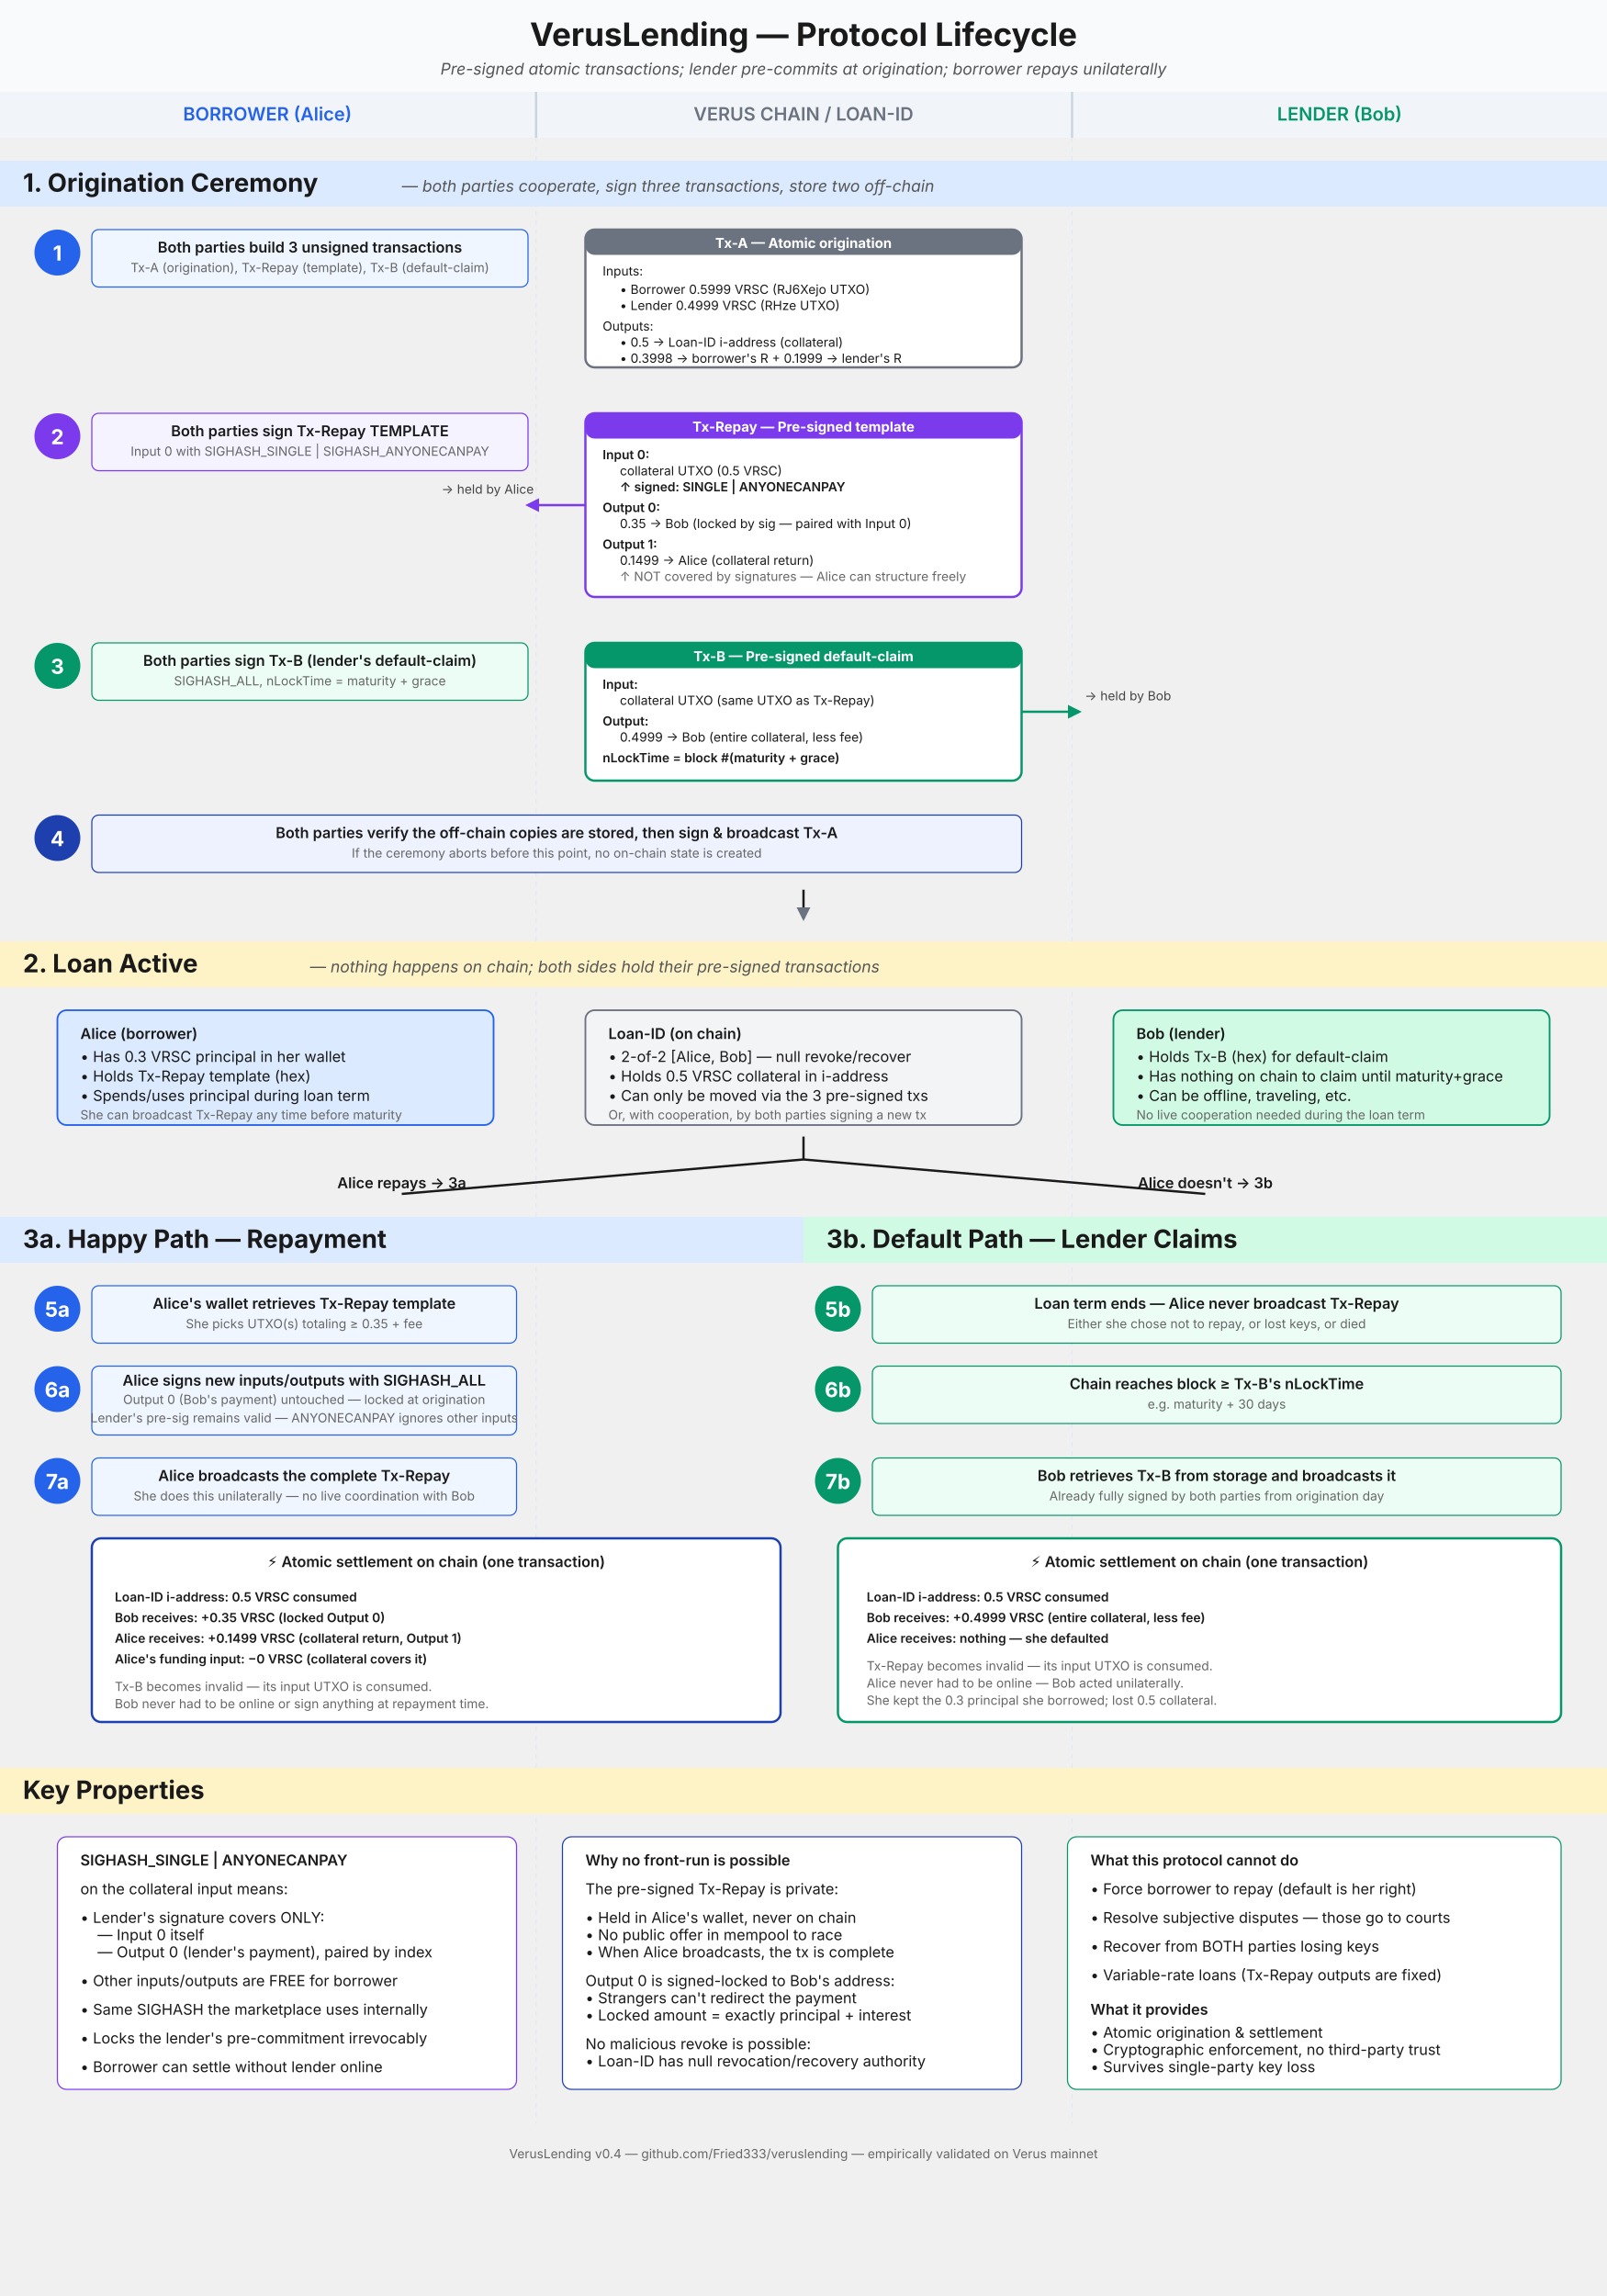
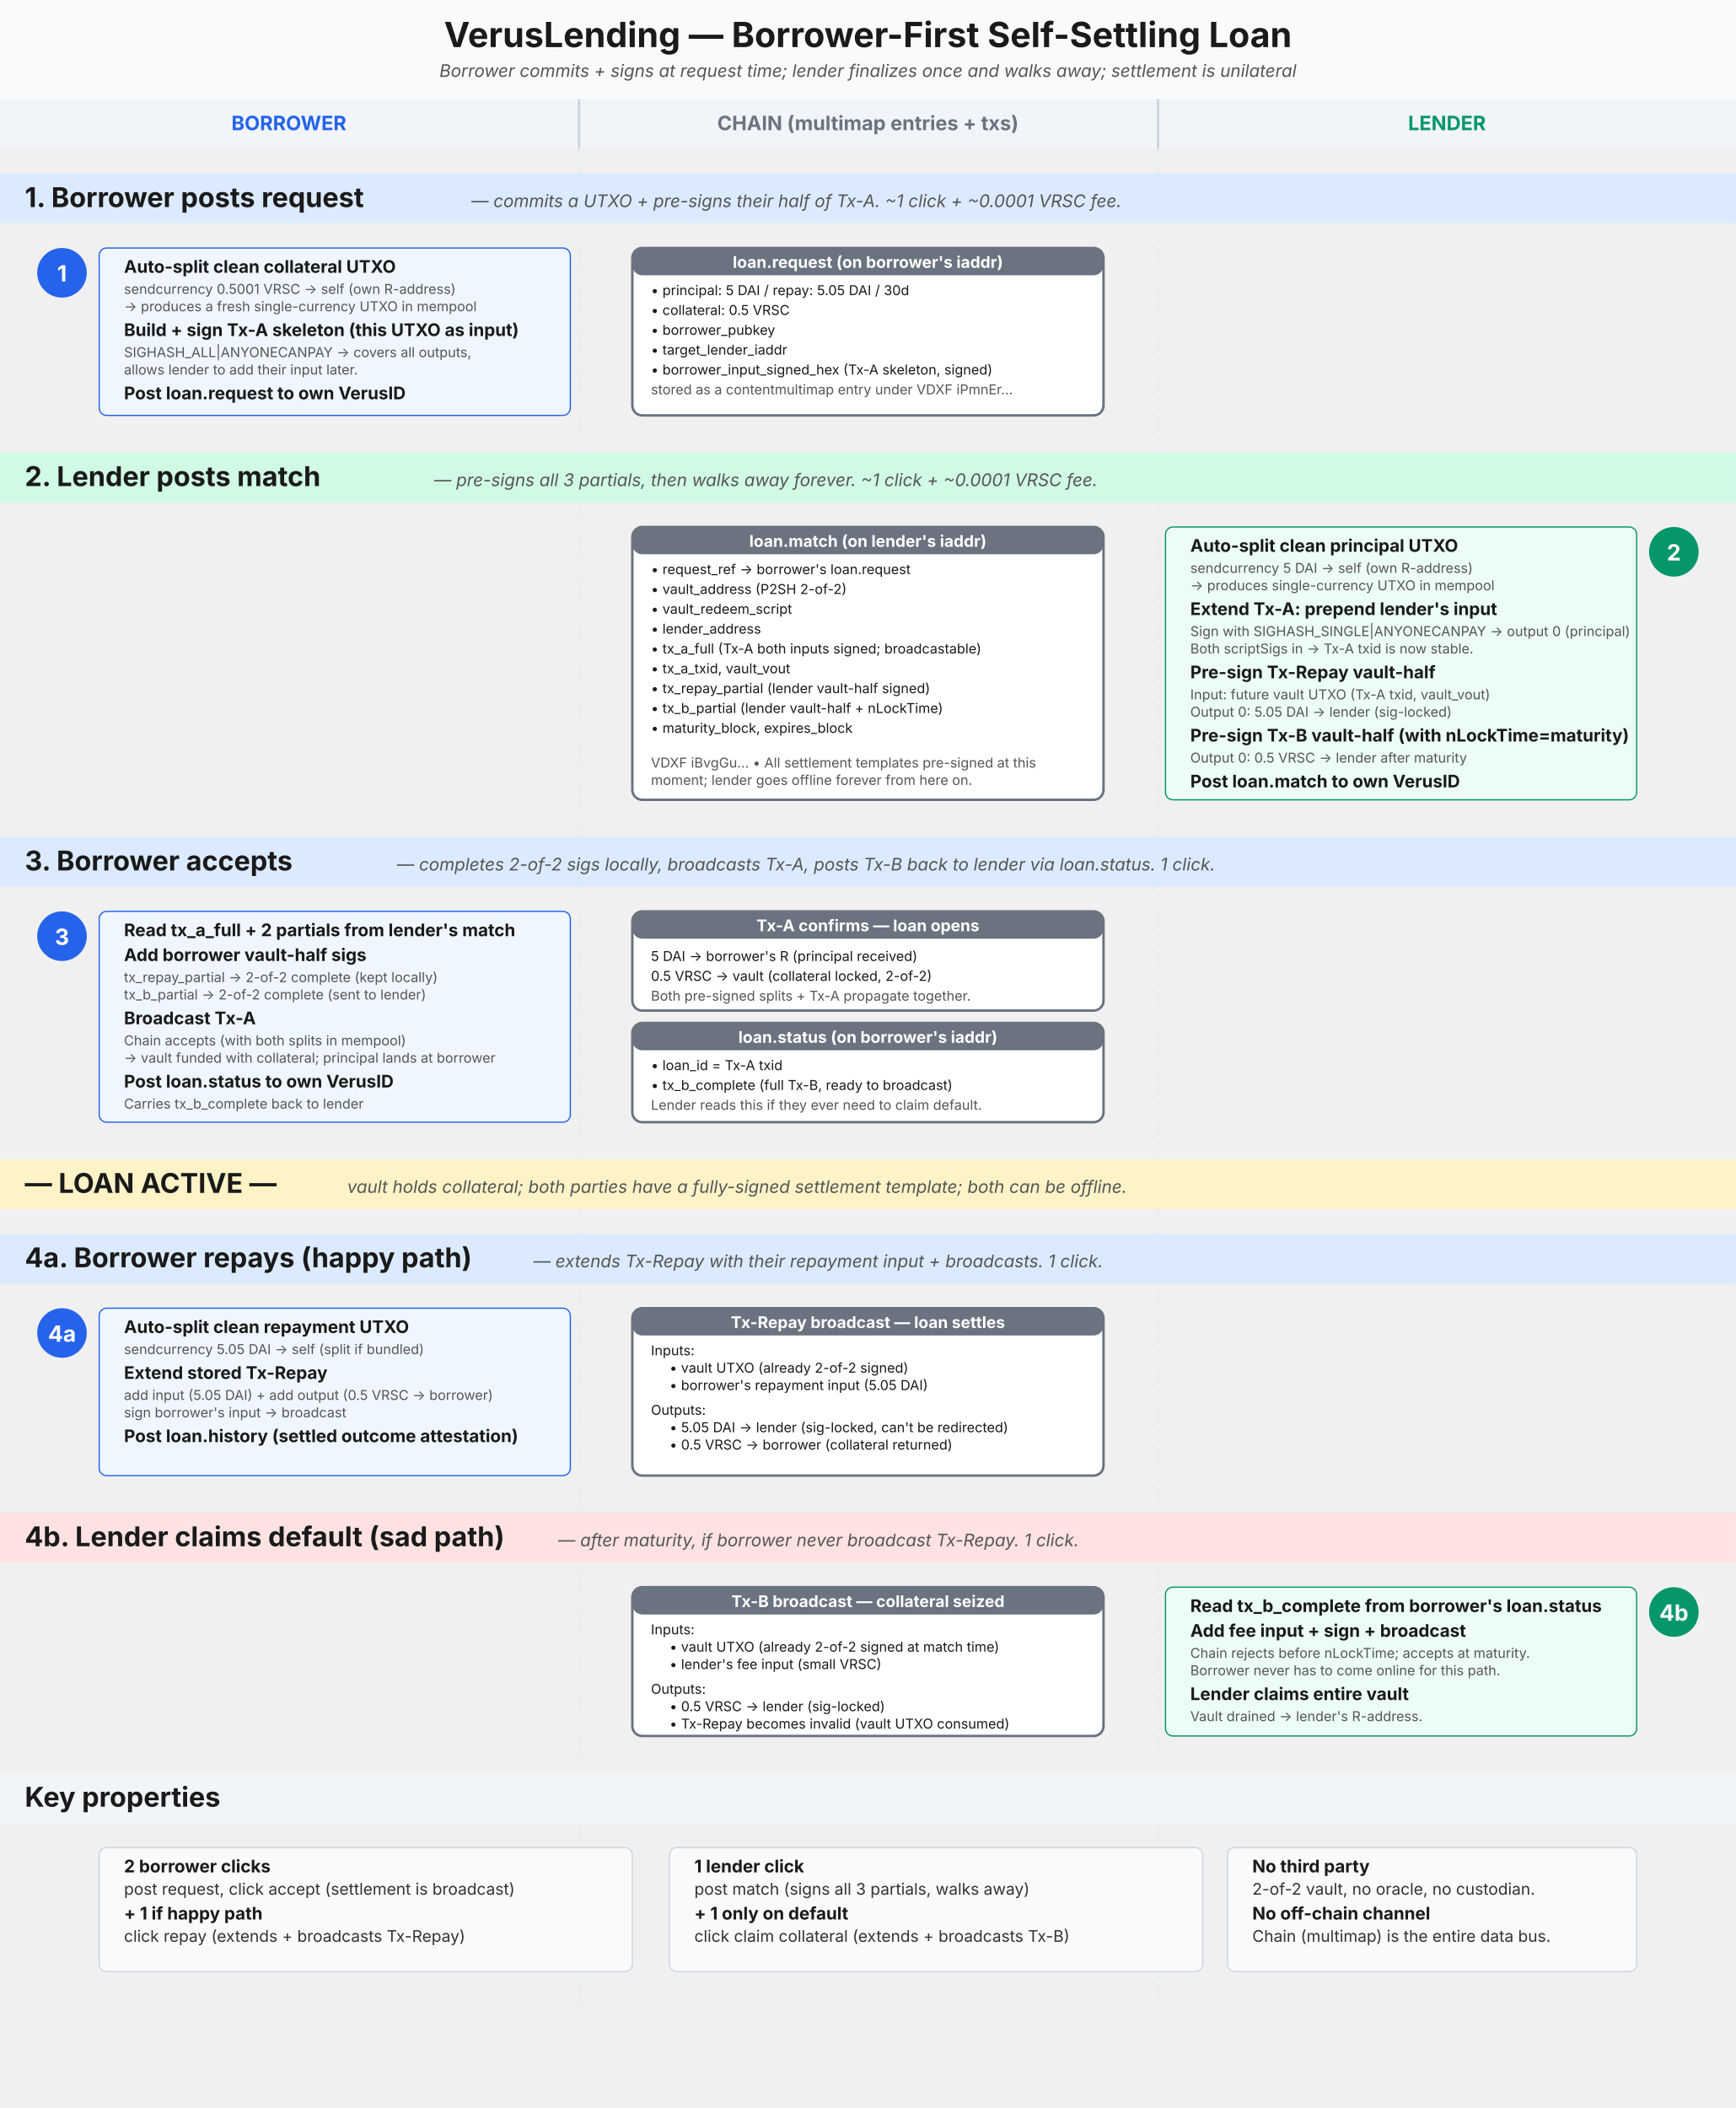
- <svg xmlns="http://www.w3.org/2000/svg" viewBox="0 0 1400 2000" font-family="system-ui, -apple-system, sans-serif">
+ <svg xmlns="http://www.w3.org/2000/svg" viewBox="0 0 1400 1700" font-family="system-ui, -apple-system, sans-serif">
  <style>
    .title { font-size: 28px; font-weight: 700; fill: #1a1a1a; }
+     .subtitle { font-size: 14px; fill: #555; font-style: italic; }
    .phase-title { font-size: 22px; font-weight: 700; fill: #1a1a1a; }
    .phase-sub { font-size: 14px; fill: #555; font-style: italic; }
-     .lane-label { font-size: 16px; font-weight: 600; }
+     .lane-label { font-size: 16px; font-weight: 700; }
    .lane-borrower { fill: #2563eb; }
    .lane-chain { fill: #6b7280; }
    .lane-lender { fill: #059669; }
    .step-num { font-size: 18px; font-weight: 700; fill: #fff; }
+     .step-text-bold { font-size: 14px; font-weight: 700; fill: #1a1a1a; }
    .step-text { font-size: 13px; fill: #1a1a1a; }
-     .step-text-bold { font-size: 13px; font-weight: 600; fill: #1a1a1a; }
-     .small { font-size: 11px; fill: #666; }
-     .tx-label { font-size: 12px; font-weight: 700; fill: #fff; }
+     .small { font-size: 11px; fill: #555; }
+     .tx-label { font-size: 13px; font-weight: 700; fill: #fff; }
    .tx-detail { font-size: 11px; fill: #1a1a1a; }
    .arrow-label { font-size: 11px; fill: #444; }
    .key-text { font-size: 13px; fill: #333; }
    .note { font-size: 12px; fill: #666; font-style: italic; }
  </style>
  <defs>
    <marker id="arrow-blue" viewBox="0 0 10 10" refX="8" refY="5" markerWidth="6" markerHeight="6" orient="auto-start-reverse">
      <path d="M 0 0 L 10 5 L 0 10 z" fill="#2563eb" />
    </marker>
    <marker id="arrow-green" viewBox="0 0 10 10" refX="8" refY="5" markerWidth="6" markerHeight="6" orient="auto-start-reverse">
      <path d="M 0 0 L 10 5 L 0 10 z" fill="#059669" />
    </marker>
    <marker id="arrow-gray" viewBox="0 0 10 10" refX="8" refY="5" markerWidth="6" markerHeight="6" orient="auto-start-reverse">
      <path d="M 0 0 L 10 5 L 0 10 z" fill="#6b7280" />
    </marker>
-     <marker id="arrow-purple" viewBox="0 0 10 10" refX="8" refY="5" markerWidth="6" markerHeight="6" orient="auto-start-reverse">
-       <path d="M 0 0 L 10 5 L 0 10 z" fill="#7c3aed" />
-     </marker>
  </defs>
  <rect x="0" y="0" width="1400" height="80" fill="#f8fafc" />
-   <text x="700" y="40" text-anchor="middle" class="title">VerusLending — Protocol Lifecycle</text>
-   <text x="700" y="65" text-anchor="middle" class="phase-sub">Pre-signed atomic transactions; lender pre-commits at origination; borrower repays unilaterally</text>
+   <text x="700" y="38" text-anchor="middle" class="title">VerusLending — Borrower-First Self-Settling Loan</text>
+   <text x="700" y="62" text-anchor="middle" class="subtitle">Borrower commits + signs at request time; lender finalizes once and walks away; settlement is unilateral</text>
  <rect x="0" y="80" width="1400" height="40" fill="#f1f5f9" />
  <line x1="467" y1="80" x2="467" y2="120" stroke="#cbd5e1" stroke-width="2" />
  <line x1="934" y1="80" x2="934" y2="120" stroke="#cbd5e1" stroke-width="2" />
-   <text x="233" y="105" text-anchor="middle" class="lane-label lane-borrower">BORROWER (Alice)</text>
-   <text x="700" y="105" text-anchor="middle" class="lane-label lane-chain">VERUS CHAIN / LOAN-ID</text>
-   <text x="1167" y="105" text-anchor="middle" class="lane-label lane-lender">LENDER (Bob)</text>
-   <line x1="467" y1="120" x2="467" y2="1850" stroke="#e2e8f0" stroke-width="1" stroke-dasharray="4,4" />
-   <line x1="934" y1="120" x2="934" y2="1850" stroke="#e2e8f0" stroke-width="1" stroke-dasharray="4,4" />
+   <text x="233" y="105" text-anchor="middle" class="lane-label lane-borrower">BORROWER</text>
+   <text x="700" y="105" text-anchor="middle" class="lane-label lane-chain">CHAIN  (multimap entries + txs)</text>
+   <text x="1167" y="105" text-anchor="middle" class="lane-label lane-lender">LENDER</text>
+   <line x1="467" y1="120" x2="467" y2="1620" stroke="#e2e8f0" stroke-width="1" stroke-dasharray="4,4" />
+   <line x1="934" y1="120" x2="934" y2="1620" stroke="#e2e8f0" stroke-width="1" stroke-dasharray="4,4" />
  <rect x="0" y="140" width="1400" height="40" fill="#dbeafe" />
-   <text x="20" y="167" class="phase-title">1. Origination Ceremony</text>
-   <text x="350" y="167" class="phase-sub">— both parties cooperate, sign three transactions, store two off-chain</text>
+   <text x="20" y="167" class="phase-title">1. Borrower posts request</text>
+   <text x="380" y="167" class="phase-sub">— commits a UTXO + pre-signs their half of Tx-A. ~1 click + ~0.0001 VRSC fee.</text>
  <g>
    <circle cx="50" cy="220" r="20" fill="#2563eb" />
    <text x="50" y="227" text-anchor="middle" class="step-num">1</text>
-     <rect x="80" y="200" width="380" height="50" rx="6" fill="#eff6ff" stroke="#2563eb" stroke-width="1" />
-     <text x="270" y="220" text-anchor="middle" class="step-text-bold">Both parties build 3 unsigned transactions</text>
-     <text x="270" y="237" text-anchor="middle" class="small">Tx-A (origination), Tx-Repay (template), Tx-B (default-claim)</text>
-   </g>
-   <g>
-     <rect x="510" y="200" width="380" height="120" rx="8" fill="#fff" stroke="#6b7280" stroke-width="2" />
+     <rect x="80" y="200" width="380" height="135" rx="6" fill="#eff6ff" stroke="#2563eb" stroke-width="1" />
+     <text x="100" y="220" class="step-text-bold">Auto-split clean collateral UTXO</text>
+     <text x="100" y="237" class="small">sendcurrency 0.5001 VRSC → self (own R-address)</text>
+     <text x="100" y="251" class="small">→ produces a fresh single-currency UTXO in mempool</text>
+     <text x="100" y="271" class="step-text-bold">Build + sign Tx-A skeleton (this UTXO as input)</text>
+     <text x="100" y="288" class="small">SIGHASH_ALL|ANYONECANPAY → covers all outputs,</text>
+     <text x="100" y="302" class="small">allows lender to add their input later.</text>
+     <text x="100" y="322" class="step-text-bold">Post loan.request to own VerusID</text>
+   </g>
+   <g>
+     <rect x="510" y="200" width="380" height="135" rx="8" fill="#fff" stroke="#6b7280" stroke-width="2" />
    <rect x="510" y="200" width="380" height="22" rx="8" fill="#6b7280" />
-     <text x="700" y="216" text-anchor="middle" class="tx-label">Tx-A — Atomic origination</text>
-     <text x="525" y="240" class="tx-detail">Inputs:</text>
-     <text x="540" y="256" class="tx-detail">• Borrower 0.5999 VRSC (RJ6Xejo UTXO)</text>
-     <text x="540" y="270" class="tx-detail">• Lender 0.4999 VRSC (RHze UTXO)</text>
-     <text x="525" y="288" class="tx-detail">Outputs:</text>
-     <text x="540" y="302" class="tx-detail">• 0.5 → Loan-ID i-address (collateral)</text>
-     <text x="540" y="316" class="tx-detail">• 0.3998 → borrower's R + 0.1999 → lender's R</text>
-   </g>
-   <g>
-     <circle cx="50" cy="380" r="20" fill="#7c3aed" />
-     <text x="50" y="387" text-anchor="middle" class="step-num">2</text>
-     <rect x="80" y="360" width="380" height="50" rx="6" fill="#f5f3ff" stroke="#7c3aed" stroke-width="1" />
-     <text x="270" y="380" text-anchor="middle" class="step-text-bold">Both parties sign Tx-Repay TEMPLATE</text>
-     <text x="270" y="397" text-anchor="middle" class="small">Input 0 with SIGHASH_SINGLE | SIGHASH_ANYONECANPAY</text>
-   </g>
-   <g>
-     <rect x="510" y="360" width="380" height="160" rx="8" fill="#fff" stroke="#7c3aed" stroke-width="2" />
-     <rect x="510" y="360" width="380" height="22" rx="8" fill="#7c3aed" />
-     <text x="700" y="376" text-anchor="middle" class="tx-label">Tx-Repay — Pre-signed template</text>
-     <text x="525" y="400" class="tx-detail" font-weight="600">Input 0:</text>
-     <text x="540" y="414" class="tx-detail">collateral UTXO (0.5 VRSC)</text>
-     <text x="540" y="428" class="tx-detail" fill="#7c3aed" font-weight="600">↑ signed: SINGLE | ANYONECANPAY</text>
-     <text x="525" y="446" class="tx-detail" font-weight="600">Output 0:</text>
-     <text x="540" y="460" class="tx-detail">0.35 → Bob (locked by sig — paired with Input 0)</text>
-     <text x="525" y="478" class="tx-detail" font-weight="600">Output 1:</text>
-     <text x="540" y="492" class="tx-detail">0.1499 → Alice (collateral return)</text>
-     <text x="540" y="506" class="small">↑ NOT covered by signatures — Alice can structure freely</text>
-   </g>
-   <path d="M 510 440 Q 480 440 460 440" stroke="#7c3aed" stroke-width="2" fill="none" marker-end="url(#arrow-purple)" />
-   <text x="465" y="430" text-anchor="end" class="arrow-label" fill="#7c3aed">→ held by Alice</text>
-   <g>
-     <circle cx="50" cy="580" r="20" fill="#059669" />
-     <text x="50" y="587" text-anchor="middle" class="step-num">3</text>
-     <rect x="80" y="560" width="380" height="50" rx="6" fill="#ecfdf5" stroke="#059669" stroke-width="1" />
-     <text x="270" y="580" text-anchor="middle" class="step-text-bold">Both parties sign Tx-B (lender's default-claim)</text>
-     <text x="270" y="597" text-anchor="middle" class="small">SIGHASH_ALL, nLockTime = maturity + grace</text>
-   </g>
-   <g>
-     <rect x="510" y="560" width="380" height="120" rx="8" fill="#fff" stroke="#059669" stroke-width="2" />
-     <rect x="510" y="560" width="380" height="22" rx="8" fill="#059669" />
-     <text x="700" y="576" text-anchor="middle" class="tx-label">Tx-B — Pre-signed default-claim</text>
-     <text x="525" y="600" class="tx-detail" font-weight="600">Input:</text>
-     <text x="540" y="614" class="tx-detail">collateral UTXO (same UTXO as Tx-Repay)</text>
-     <text x="525" y="632" class="tx-detail" font-weight="600">Output:</text>
-     <text x="540" y="646" class="tx-detail">0.4999 → Bob (entire collateral, less fee)</text>
-     <text x="525" y="664" class="tx-detail" fill="#059669" font-weight="600">nLockTime = block #(maturity + grace)</text>
-   </g>
-   <path d="M 890 620 Q 920 620 940 620" stroke="#059669" stroke-width="2" fill="none" marker-end="url(#arrow-green)" />
-   <text x="945" y="610" class="arrow-label" fill="#059669">→ held by Bob</text>
-   <g>
-     <circle cx="50" cy="730" r="20" fill="#1e40af" />
-     <text x="50" y="737" text-anchor="middle" class="step-num">4</text>
-     <rect x="80" y="710" width="810" height="50" rx="6" fill="#eef2ff" stroke="#1e40af" stroke-width="1" />
-     <text x="485" y="730" text-anchor="middle" class="step-text-bold">Both parties verify the off-chain copies are stored, then sign &amp; broadcast Tx-A</text>
-     <text x="485" y="747" text-anchor="middle" class="small">If the ceremony aborts before this point, no on-chain state is created</text>
-   </g>
-   <line x1="700" y1="775" x2="700" y2="800" stroke="#1a1a1a" stroke-width="2" marker-end="url(#arrow-gray)" />
-   <rect x="0" y="820" width="1400" height="40" fill="#fef3c7" />
-   <text x="20" y="847" class="phase-title">2. Loan Active</text>
-   <text x="270" y="847" class="phase-sub">— nothing happens on chain; both sides hold their pre-signed transactions</text>
-   <g>
-     <rect x="50" y="880" width="380" height="100" rx="8" fill="#dbeafe" stroke="#2563eb" stroke-width="1.5" />
-     <text x="70" y="905" class="step-text-bold">Alice (borrower)</text>
-     <text x="70" y="925" class="step-text">• Has 0.3 VRSC principal in her wallet</text>
-     <text x="70" y="942" class="step-text">• Holds Tx-Repay template (hex)</text>
-     <text x="70" y="959" class="step-text">• Spends/uses principal during loan term</text>
-     <text x="70" y="975" class="small">She can broadcast Tx-Repay any time before maturity</text>
-   </g>
-   <g>
-     <rect x="510" y="880" width="380" height="100" rx="8" fill="#f3f4f6" stroke="#6b7280" stroke-width="1.5" />
-     <text x="530" y="905" class="step-text-bold">Loan-ID (on chain)</text>
-     <text x="530" y="925" class="step-text">• 2-of-2 [Alice, Bob] — null revoke/recover</text>
-     <text x="530" y="942" class="step-text">• Holds 0.5 VRSC collateral in i-address</text>
-     <text x="530" y="959" class="step-text">• Can only be moved via the 3 pre-signed txs</text>
-     <text x="530" y="975" class="small">Or, with cooperation, by both parties signing a new tx</text>
-   </g>
-   <g>
-     <rect x="970" y="880" width="380" height="100" rx="8" fill="#d1fae5" stroke="#059669" stroke-width="1.5" />
-     <text x="990" y="905" class="step-text-bold">Bob (lender)</text>
-     <text x="990" y="925" class="step-text">• Holds Tx-B (hex) for default-claim</text>
-     <text x="990" y="942" class="step-text">• Has nothing on chain to claim until maturity+grace</text>
-     <text x="990" y="959" class="step-text">• Can be offline, traveling, etc.</text>
-     <text x="990" y="975" class="small">No live cooperation needed during the loan term</text>
-   </g>
-   <path d="M 700 990 L 700 1010 M 700 1010 L 350 1040 M 700 1010 L 1050 1040" stroke="#1a1a1a" stroke-width="2" fill="none" />
-   <text x="350" y="1035" text-anchor="middle" class="step-text-bold">Alice repays → 3a</text>
-   <text x="1050" y="1035" text-anchor="middle" class="step-text-bold">Alice doesn't → 3b</text>
-   <rect x="0" y="1060" width="700" height="40" fill="#dbeafe" />
-   <text x="20" y="1087" class="phase-title" fill="#1e40af">3a. Happy Path — Repayment</text>
-   <g>
-     <circle cx="50" cy="1140" r="20" fill="#2563eb" />
-     <text x="50" y="1147" text-anchor="middle" class="step-num">5a</text>
-     <rect x="80" y="1120" width="370" height="50" rx="6" fill="#eff6ff" stroke="#2563eb" stroke-width="1" />
-     <text x="265" y="1140" text-anchor="middle" class="step-text-bold">Alice's wallet retrieves Tx-Repay template</text>
-     <text x="265" y="1157" text-anchor="middle" class="small">She picks UTXO(s) totaling ≥ 0.35 + fee</text>
-   </g>
-   <g>
-     <circle cx="50" cy="1210" r="20" fill="#2563eb" />
-     <text x="50" y="1217" text-anchor="middle" class="step-num">6a</text>
-     <rect x="80" y="1190" width="370" height="60" rx="6" fill="#eff6ff" stroke="#2563eb" stroke-width="1" />
-     <text x="265" y="1207" text-anchor="middle" class="step-text-bold">Alice signs new inputs/outputs with SIGHASH_ALL</text>
-     <text x="265" y="1223" text-anchor="middle" class="small">Output 0 (Bob's payment) untouched — locked at origination</text>
-     <text x="265" y="1239" text-anchor="middle" class="small">Lender's pre-sig remains valid — ANYONECANPAY ignores other inputs</text>
-   </g>
-   <g>
-     <circle cx="50" cy="1290" r="20" fill="#2563eb" />
-     <text x="50" y="1297" text-anchor="middle" class="step-num">7a</text>
-     <rect x="80" y="1270" width="370" height="50" rx="6" fill="#eff6ff" stroke="#2563eb" stroke-width="1" />
-     <text x="265" y="1290" text-anchor="middle" class="step-text-bold">Alice broadcasts the complete Tx-Repay</text>
-     <text x="265" y="1307" text-anchor="middle" class="small">She does this unilaterally — no live coordination with Bob</text>
-   </g>
-   <g>
-     <rect x="80" y="1340" width="600" height="160" rx="8" fill="#fff" stroke="#1e40af" stroke-width="2" />
-     <text x="380" y="1365" text-anchor="middle" class="step-text-bold" fill="#1e40af">⚡ Atomic settlement on chain (one transaction)</text>
-     <text x="100" y="1395" class="tx-detail" font-weight="600">Loan-ID i-address: 0.5 VRSC consumed</text>
-     <text x="100" y="1413" class="tx-detail" font-weight="600">Bob receives: +0.35 VRSC (locked Output 0)</text>
-     <text x="100" y="1431" class="tx-detail" font-weight="600">Alice receives: +0.1499 VRSC (collateral return, Output 1)</text>
-     <text x="100" y="1449" class="tx-detail" font-weight="600">Alice's funding input: −0 VRSC (collateral covers it)</text>
-     <text x="100" y="1473" class="small" fill="#1e40af">Tx-B becomes invalid — its input UTXO is consumed.</text>
-     <text x="100" y="1488" class="small" fill="#1e40af">Bob never had to be online or sign anything at repayment time.</text>
-   </g>
-   <rect x="700" y="1060" width="700" height="40" fill="#d1fae5" />
-   <text x="720" y="1087" class="phase-title" fill="#059669">3b. Default Path — Lender Claims</text>
-   <g>
-     <circle cx="730" cy="1140" r="20" fill="#059669" />
-     <text x="730" y="1147" text-anchor="middle" class="step-num">5b</text>
-     <rect x="760" y="1120" width="600" height="50" rx="6" fill="#ecfdf5" stroke="#059669" stroke-width="1" />
-     <text x="1060" y="1140" text-anchor="middle" class="step-text-bold">Loan term ends — Alice never broadcast Tx-Repay</text>
-     <text x="1060" y="1157" text-anchor="middle" class="small">Either she chose not to repay, or lost keys, or died</text>
-   </g>
-   <g>
-     <circle cx="730" cy="1210" r="20" fill="#059669" />
-     <text x="730" y="1217" text-anchor="middle" class="step-num">6b</text>
-     <rect x="760" y="1190" width="600" height="50" rx="6" fill="#ecfdf5" stroke="#059669" stroke-width="1" />
-     <text x="1060" y="1210" text-anchor="middle" class="step-text-bold">Chain reaches block ≥ Tx-B's nLockTime</text>
-     <text x="1060" y="1227" text-anchor="middle" class="small">e.g. maturity + 30 days</text>
-   </g>
-   <g>
-     <circle cx="730" cy="1290" r="20" fill="#059669" />
-     <text x="730" y="1297" text-anchor="middle" class="step-num">7b</text>
-     <rect x="760" y="1270" width="600" height="50" rx="6" fill="#ecfdf5" stroke="#059669" stroke-width="1" />
-     <text x="1060" y="1290" text-anchor="middle" class="step-text-bold">Bob retrieves Tx-B from storage and broadcasts it</text>
-     <text x="1060" y="1307" text-anchor="middle" class="small">Already fully signed by both parties from origination day</text>
-   </g>
-   <g>
-     <rect x="730" y="1340" width="630" height="160" rx="8" fill="#fff" stroke="#059669" stroke-width="2" />
-     <text x="1045" y="1365" text-anchor="middle" class="step-text-bold" fill="#059669">⚡ Atomic settlement on chain (one transaction)</text>
-     <text x="755" y="1395" class="tx-detail" font-weight="600">Loan-ID i-address: 0.5 VRSC consumed</text>
-     <text x="755" y="1413" class="tx-detail" font-weight="600">Bob receives: +0.4999 VRSC (entire collateral, less fee)</text>
-     <text x="755" y="1431" class="tx-detail" font-weight="600">Alice receives: nothing — she defaulted</text>
-     <text x="755" y="1455" class="small" fill="#059669">Tx-Repay becomes invalid — its input UTXO is consumed.</text>
-     <text x="755" y="1470" class="small" fill="#059669">Alice never had to be online — Bob acted unilaterally.</text>
-     <text x="755" y="1485" class="small" fill="#059669">She kept the 0.3 principal she borrowed; lost 0.5 collateral.</text>
-   </g>
-   <rect x="0" y="1540" width="1400" height="40" fill="#fef3c7" />
-   <text x="20" y="1567" class="phase-title">Key Properties</text>
-   <g>
-     <rect x="50" y="1600" width="400" height="220" rx="8" fill="#fff" stroke="#7c3aed" stroke-width="1" />
-     <text x="70" y="1625" class="step-text-bold" fill="#7c3aed">SIGHASH_SINGLE | ANYONECANPAY</text>
-     <text x="70" y="1650" class="step-text">on the collateral input means:</text>
-     <text x="70" y="1675" class="step-text">• Lender's signature covers ONLY:</text>
-     <text x="85" y="1690" class="step-text">— Input 0 itself</text>
-     <text x="85" y="1705" class="step-text">— Output 0 (lender's payment), paired by index</text>
-     <text x="70" y="1730" class="step-text">• Other inputs/outputs are FREE for borrower</text>
-     <text x="70" y="1755" class="step-text">• Same SIGHASH the marketplace uses internally</text>
-     <text x="70" y="1780" class="step-text">• Locks the lender's pre-commitment irrevocably</text>
-     <text x="70" y="1805" class="step-text">• Borrower can settle without lender online</text>
-   </g>
-   <g>
-     <rect x="490" y="1600" width="400" height="220" rx="8" fill="#fff" stroke="#1e40af" stroke-width="1" />
-     <text x="510" y="1625" class="step-text-bold" fill="#1e40af">Why no front-run is possible</text>
-     <text x="510" y="1650" class="step-text">The pre-signed Tx-Repay is private:</text>
-     <text x="510" y="1675" class="step-text">• Held in Alice's wallet, never on chain</text>
-     <text x="510" y="1690" class="step-text">• No public offer in mempool to race</text>
-     <text x="510" y="1705" class="step-text">• When Alice broadcasts, the tx is complete</text>
-     <text x="510" y="1730" class="step-text">Output 0 is signed-locked to Bob's address:</text>
-     <text x="510" y="1745" class="step-text">• Strangers can't redirect the payment</text>
-     <text x="510" y="1760" class="step-text">• Locked amount = exactly principal + interest</text>
-     <text x="510" y="1785" class="step-text">No malicious revoke is possible:</text>
-     <text x="510" y="1800" class="step-text">• Loan-ID has null revocation/recovery authority</text>
-   </g>
-   <g>
-     <rect x="930" y="1600" width="430" height="220" rx="8" fill="#fff" stroke="#059669" stroke-width="1" />
-     <text x="950" y="1625" class="step-text-bold" fill="#059669">What this protocol cannot do</text>
-     <text x="950" y="1650" class="step-text">• Force borrower to repay (default is her right)</text>
-     <text x="950" y="1675" class="step-text">• Resolve subjective disputes — those go to courts</text>
-     <text x="950" y="1700" class="step-text">• Recover from BOTH parties losing keys</text>
-     <text x="950" y="1725" class="step-text">• Variable-rate loans (Tx-Repay outputs are fixed)</text>
-     <text x="950" y="1755" class="step-text-bold">What it provides</text>
-     <text x="950" y="1775" class="step-text">• Atomic origination &amp; settlement</text>
-     <text x="950" y="1790" class="step-text">• Cryptographic enforcement, no third-party trust</text>
-     <text x="950" y="1805" class="step-text">• Survives single-party key loss</text>
-   </g>
-   <text x="700" y="1880" text-anchor="middle" class="small">VerusLending v0.4 — github.com/Fried333/veruslending — empirically validated on Verus mainnet</text>
+     <text x="700" y="216" text-anchor="middle" class="tx-label">loan.request  (on borrower's iaddr)</text>
+     <text x="525" y="238" class="tx-detail">• principal: 5 DAI / repay: 5.05 DAI / 30d</text>
+     <text x="525" y="254" class="tx-detail">• collateral: 0.5 VRSC</text>
+     <text x="525" y="270" class="tx-detail">• borrower_pubkey</text>
+     <text x="525" y="286" class="tx-detail">• target_lender_iaddr</text>
+     <text x="525" y="302" class="tx-detail">• borrower_input_signed_hex (Tx-A skeleton, signed)</text>
+     <text x="525" y="318" class="small">stored as a contentmultimap entry under VDXF iPmnEr…</text>
+   </g>
+   <rect x="0" y="365" width="1400" height="40" fill="#d1fae5" />
+   <text x="20" y="392" class="phase-title">2. Lender posts match</text>
+   <text x="350" y="392" class="phase-sub">— pre-signs all 3 partials, then walks away forever.  ~1 click + ~0.0001 VRSC fee.</text>
+   <g>
+     <circle cx="1350" cy="445" r="20" fill="#059669" />
+     <text x="1350" y="452" text-anchor="middle" class="step-num">2</text>
+     <rect x="940" y="425" width="380" height="220" rx="6" fill="#ecfdf5" stroke="#059669" stroke-width="1" />
+     <text x="960" y="445" class="step-text-bold">Auto-split clean principal UTXO</text>
+     <text x="960" y="462" class="small">sendcurrency 5 DAI → self (own R-address)</text>
+     <text x="960" y="476" class="small">→ produces single-currency UTXO in mempool</text>
+     <text x="960" y="496" class="step-text-bold">Extend Tx-A: prepend lender's input</text>
+     <text x="960" y="513" class="small">Sign with SIGHASH_SINGLE|ANYONECANPAY → output 0 (principal)</text>
+     <text x="960" y="527" class="small">Both scriptSigs in → Tx-A txid is now stable.</text>
+     <text x="960" y="547" class="step-text-bold">Pre-sign Tx-Repay vault-half</text>
+     <text x="960" y="564" class="small">Input: future vault UTXO (Tx-A txid, vault_vout)</text>
+     <text x="960" y="578" class="small">Output 0: 5.05 DAI → lender (sig-locked)</text>
+     <text x="960" y="598" class="step-text-bold">Pre-sign Tx-B vault-half (with nLockTime=maturity)</text>
+     <text x="960" y="615" class="small">Output 0: 0.5 VRSC → lender after maturity</text>
+     <text x="960" y="635" class="step-text-bold">Post loan.match to own VerusID</text>
+   </g>
+   <g>
+     <rect x="510" y="425" width="380" height="220" rx="8" fill="#fff" stroke="#6b7280" stroke-width="2" />
+     <rect x="510" y="425" width="380" height="22" rx="8" fill="#6b7280" />
+     <text x="700" y="441" text-anchor="middle" class="tx-label">loan.match  (on lender's iaddr)</text>
+     <text x="525" y="463" class="tx-detail">• request_ref → borrower's loan.request</text>
+     <text x="525" y="479" class="tx-detail">• vault_address (P2SH 2-of-2)</text>
+     <text x="525" y="495" class="tx-detail">• vault_redeem_script</text>
+     <text x="525" y="511" class="tx-detail">• lender_address</text>
+     <text x="525" y="527" class="tx-detail">• tx_a_full  (Tx-A both inputs signed; broadcastable)</text>
+     <text x="525" y="543" class="tx-detail">• tx_a_txid, vault_vout</text>
+     <text x="525" y="559" class="tx-detail">• tx_repay_partial  (lender vault-half signed)</text>
+     <text x="525" y="575" class="tx-detail">• tx_b_partial      (lender vault-half + nLockTime)</text>
+     <text x="525" y="591" class="tx-detail">• maturity_block, expires_block</text>
+     <text x="525" y="619" class="small">VDXF iBvgGu…  •  All settlement templates pre-signed at this</text>
+     <text x="525" y="633" class="small">moment; lender goes offline forever from here on.</text>
+   </g>
+   <rect x="0" y="675" width="1400" height="40" fill="#dbeafe" />
+   <text x="20" y="702" class="phase-title">3. Borrower accepts</text>
+   <text x="320" y="702" class="phase-sub">— completes 2-of-2 sigs locally, broadcasts Tx-A, posts Tx-B back to lender via loan.status.  1 click.</text>
+   <g>
+     <circle cx="50" cy="755" r="20" fill="#2563eb" />
+     <text x="50" y="762" text-anchor="middle" class="step-num">3</text>
+     <rect x="80" y="735" width="380" height="170" rx="6" fill="#eff6ff" stroke="#2563eb" stroke-width="1" />
+     <text x="100" y="755" class="step-text-bold">Read tx_a_full + 2 partials from lender's match</text>
+     <text x="100" y="775" class="step-text-bold">Add borrower vault-half sigs</text>
+     <text x="100" y="792" class="small">tx_repay_partial → 2-of-2 complete (kept locally)</text>
+     <text x="100" y="806" class="small">tx_b_partial    → 2-of-2 complete (sent to lender)</text>
+     <text x="100" y="826" class="step-text-bold">Broadcast Tx-A</text>
+     <text x="100" y="843" class="small">Chain accepts (with both splits in mempool)</text>
+     <text x="100" y="857" class="small">→ vault funded with collateral; principal lands at borrower</text>
+     <text x="100" y="877" class="step-text-bold">Post loan.status to own VerusID</text>
+     <text x="100" y="894" class="small">Carries tx_b_complete back to lender</text>
+   </g>
+   <g>
+     <rect x="510" y="735" width="380" height="80" rx="8" fill="#fff" stroke="#6b7280" stroke-width="2" />
+     <rect x="510" y="735" width="380" height="22" rx="8" fill="#6b7280" />
+     <text x="700" y="751" text-anchor="middle" class="tx-label">Tx-A confirms — loan opens</text>
+     <text x="525" y="775" class="tx-detail">5 DAI → borrower's R   (principal received)</text>
+     <text x="525" y="791" class="tx-detail">0.5 VRSC → vault       (collateral locked, 2-of-2)</text>
+     <text x="525" y="807" class="small">Both pre-signed splits + Tx-A propagate together.</text>
+   </g>
+   <g>
+     <rect x="510" y="825" width="380" height="80" rx="8" fill="#fff" stroke="#6b7280" stroke-width="2" />
+     <rect x="510" y="825" width="380" height="22" rx="8" fill="#6b7280" />
+     <text x="700" y="841" text-anchor="middle" class="tx-label">loan.status  (on borrower's iaddr)</text>
+     <text x="525" y="863" class="tx-detail">• loan_id = Tx-A txid</text>
+     <text x="525" y="879" class="tx-detail">• tx_b_complete  (full Tx-B, ready to broadcast)</text>
+     <text x="525" y="895" class="small">Lender reads this if they ever need to claim default.</text>
+   </g>
+   <rect x="0" y="935" width="1400" height="40" fill="#fef3c7" />
+   <text x="20" y="962" class="phase-title">— LOAN ACTIVE —</text>
+   <text x="280" y="962" class="phase-sub">vault holds collateral; both parties have a fully-signed settlement template; both can be offline.</text>
+   <rect x="0" y="995" width="1400" height="40" fill="#dbeafe" />
+   <text x="20" y="1022" class="phase-title">4a. Borrower repays  (happy path)</text>
+   <text x="430" y="1022" class="phase-sub">— extends Tx-Repay with their repayment input + broadcasts.  1 click.</text>
+   <g>
+     <circle cx="50" cy="1075" r="20" fill="#2563eb" />
+     <text x="50" y="1082" text-anchor="middle" class="step-num">4a</text>
+     <rect x="80" y="1055" width="380" height="135" rx="6" fill="#eff6ff" stroke="#2563eb" stroke-width="1" />
+     <text x="100" y="1075" class="step-text-bold">Auto-split clean repayment UTXO</text>
+     <text x="100" y="1092" class="small">sendcurrency 5.05 DAI → self (split if bundled)</text>
+     <text x="100" y="1112" class="step-text-bold">Extend stored Tx-Repay</text>
+     <text x="100" y="1129" class="small">add input (5.05 DAI) + add output (0.5 VRSC → borrower)</text>
+     <text x="100" y="1143" class="small">sign borrower's input → broadcast</text>
+     <text x="100" y="1163" class="step-text-bold">Post loan.history (settled outcome attestation)</text>
+   </g>
+   <g>
+     <rect x="510" y="1055" width="380" height="135" rx="8" fill="#fff" stroke="#6b7280" stroke-width="2" />
+     <rect x="510" y="1055" width="380" height="22" rx="8" fill="#6b7280" />
+     <text x="700" y="1071" text-anchor="middle" class="tx-label">Tx-Repay broadcast — loan settles</text>
+     <text x="525" y="1093" class="tx-detail">Inputs:</text>
+     <text x="540" y="1107" class="tx-detail">• vault UTXO (already 2-of-2 signed)</text>
+     <text x="540" y="1121" class="tx-detail">• borrower's repayment input (5.05 DAI)</text>
+     <text x="525" y="1141" class="tx-detail">Outputs:</text>
+     <text x="540" y="1155" class="tx-detail">• 5.05 DAI → lender  (sig-locked, can't be redirected)</text>
+     <text x="540" y="1169" class="tx-detail">• 0.5 VRSC → borrower (collateral returned)</text>
+   </g>
+   <rect x="0" y="1220" width="1400" height="40" fill="#fee2e2" />
+   <text x="20" y="1247" class="phase-title">4b. Lender claims default  (sad path)</text>
+   <text x="450" y="1247" class="phase-sub">— after maturity, if borrower never broadcast Tx-Repay.  1 click.</text>
+   <g>
+     <circle cx="1350" cy="1300" r="20" fill="#059669" />
+     <text x="1350" y="1307" text-anchor="middle" class="step-num">4b</text>
+     <rect x="940" y="1280" width="380" height="120" rx="6" fill="#ecfdf5" stroke="#059669" stroke-width="1" />
+     <text x="960" y="1300" class="step-text-bold">Read tx_b_complete from borrower's loan.status</text>
+     <text x="960" y="1320" class="step-text-bold">Add fee input + sign + broadcast</text>
+     <text x="960" y="1337" class="small">Chain rejects before nLockTime; accepts at maturity.</text>
+     <text x="960" y="1351" class="small">Borrower never has to come online for this path.</text>
+     <text x="960" y="1371" class="step-text-bold">Lender claims entire vault</text>
+     <text x="960" y="1388" class="small">Vault drained → lender's R-address.</text>
+   </g>
+   <g>
+     <rect x="510" y="1280" width="380" height="120" rx="8" fill="#fff" stroke="#6b7280" stroke-width="2" />
+     <rect x="510" y="1280" width="380" height="22" rx="8" fill="#6b7280" />
+     <text x="700" y="1296" text-anchor="middle" class="tx-label">Tx-B broadcast — collateral seized</text>
+     <text x="525" y="1318" class="tx-detail">Inputs:</text>
+     <text x="540" y="1332" class="tx-detail">• vault UTXO (already 2-of-2 signed at match time)</text>
+     <text x="540" y="1346" class="tx-detail">• lender's fee input (small VRSC)</text>
+     <text x="525" y="1366" class="tx-detail">Outputs:</text>
+     <text x="540" y="1380" class="tx-detail">• 0.5 VRSC → lender (sig-locked)</text>
+     <text x="540" y="1394" class="tx-detail">• Tx-Repay becomes invalid (vault UTXO consumed)</text>
+   </g>
+   <rect x="0" y="1430" width="1400" height="40" fill="#f1f5f9" />
+   <text x="20" y="1457" class="phase-title">Key properties</text>
+   <g>
+     <rect x="80" y="1490" width="430" height="100" rx="6" fill="#f8fafc" stroke="#cbd5e1" />
+     <text x="100" y="1510" class="step-text-bold lane-borrower">2 borrower clicks</text>
+     <text x="100" y="1528" class="key-text">post request, click accept (settlement is broadcast)</text>
+     <text x="100" y="1548" class="step-text-bold lane-borrower">+ 1 if happy path</text>
+     <text x="100" y="1566" class="key-text">click repay (extends + broadcasts Tx-Repay)</text>
+   </g>
+   <g>
+     <rect x="540" y="1490" width="430" height="100" rx="6" fill="#f8fafc" stroke="#cbd5e1" />
+     <text x="560" y="1510" class="step-text-bold lane-lender">1 lender click</text>
+     <text x="560" y="1528" class="key-text">post match (signs all 3 partials, walks away)</text>
+     <text x="560" y="1548" class="step-text-bold lane-lender">+ 1 only on default</text>
+     <text x="560" y="1566" class="key-text">click claim collateral (extends + broadcasts Tx-B)</text>
+   </g>
+   <g>
+     <rect x="990" y="1490" width="330" height="100" rx="6" fill="#f8fafc" stroke="#cbd5e1" />
+     <text x="1010" y="1510" class="step-text-bold lane-chain">No third party</text>
+     <text x="1010" y="1528" class="key-text">2-of-2 vault, no oracle, no custodian.</text>
+     <text x="1010" y="1548" class="step-text-bold lane-chain">No off-chain channel</text>
+     <text x="1010" y="1566" class="key-text">Chain (multimap) is the entire data bus.</text>
+   </g>
</svg>
